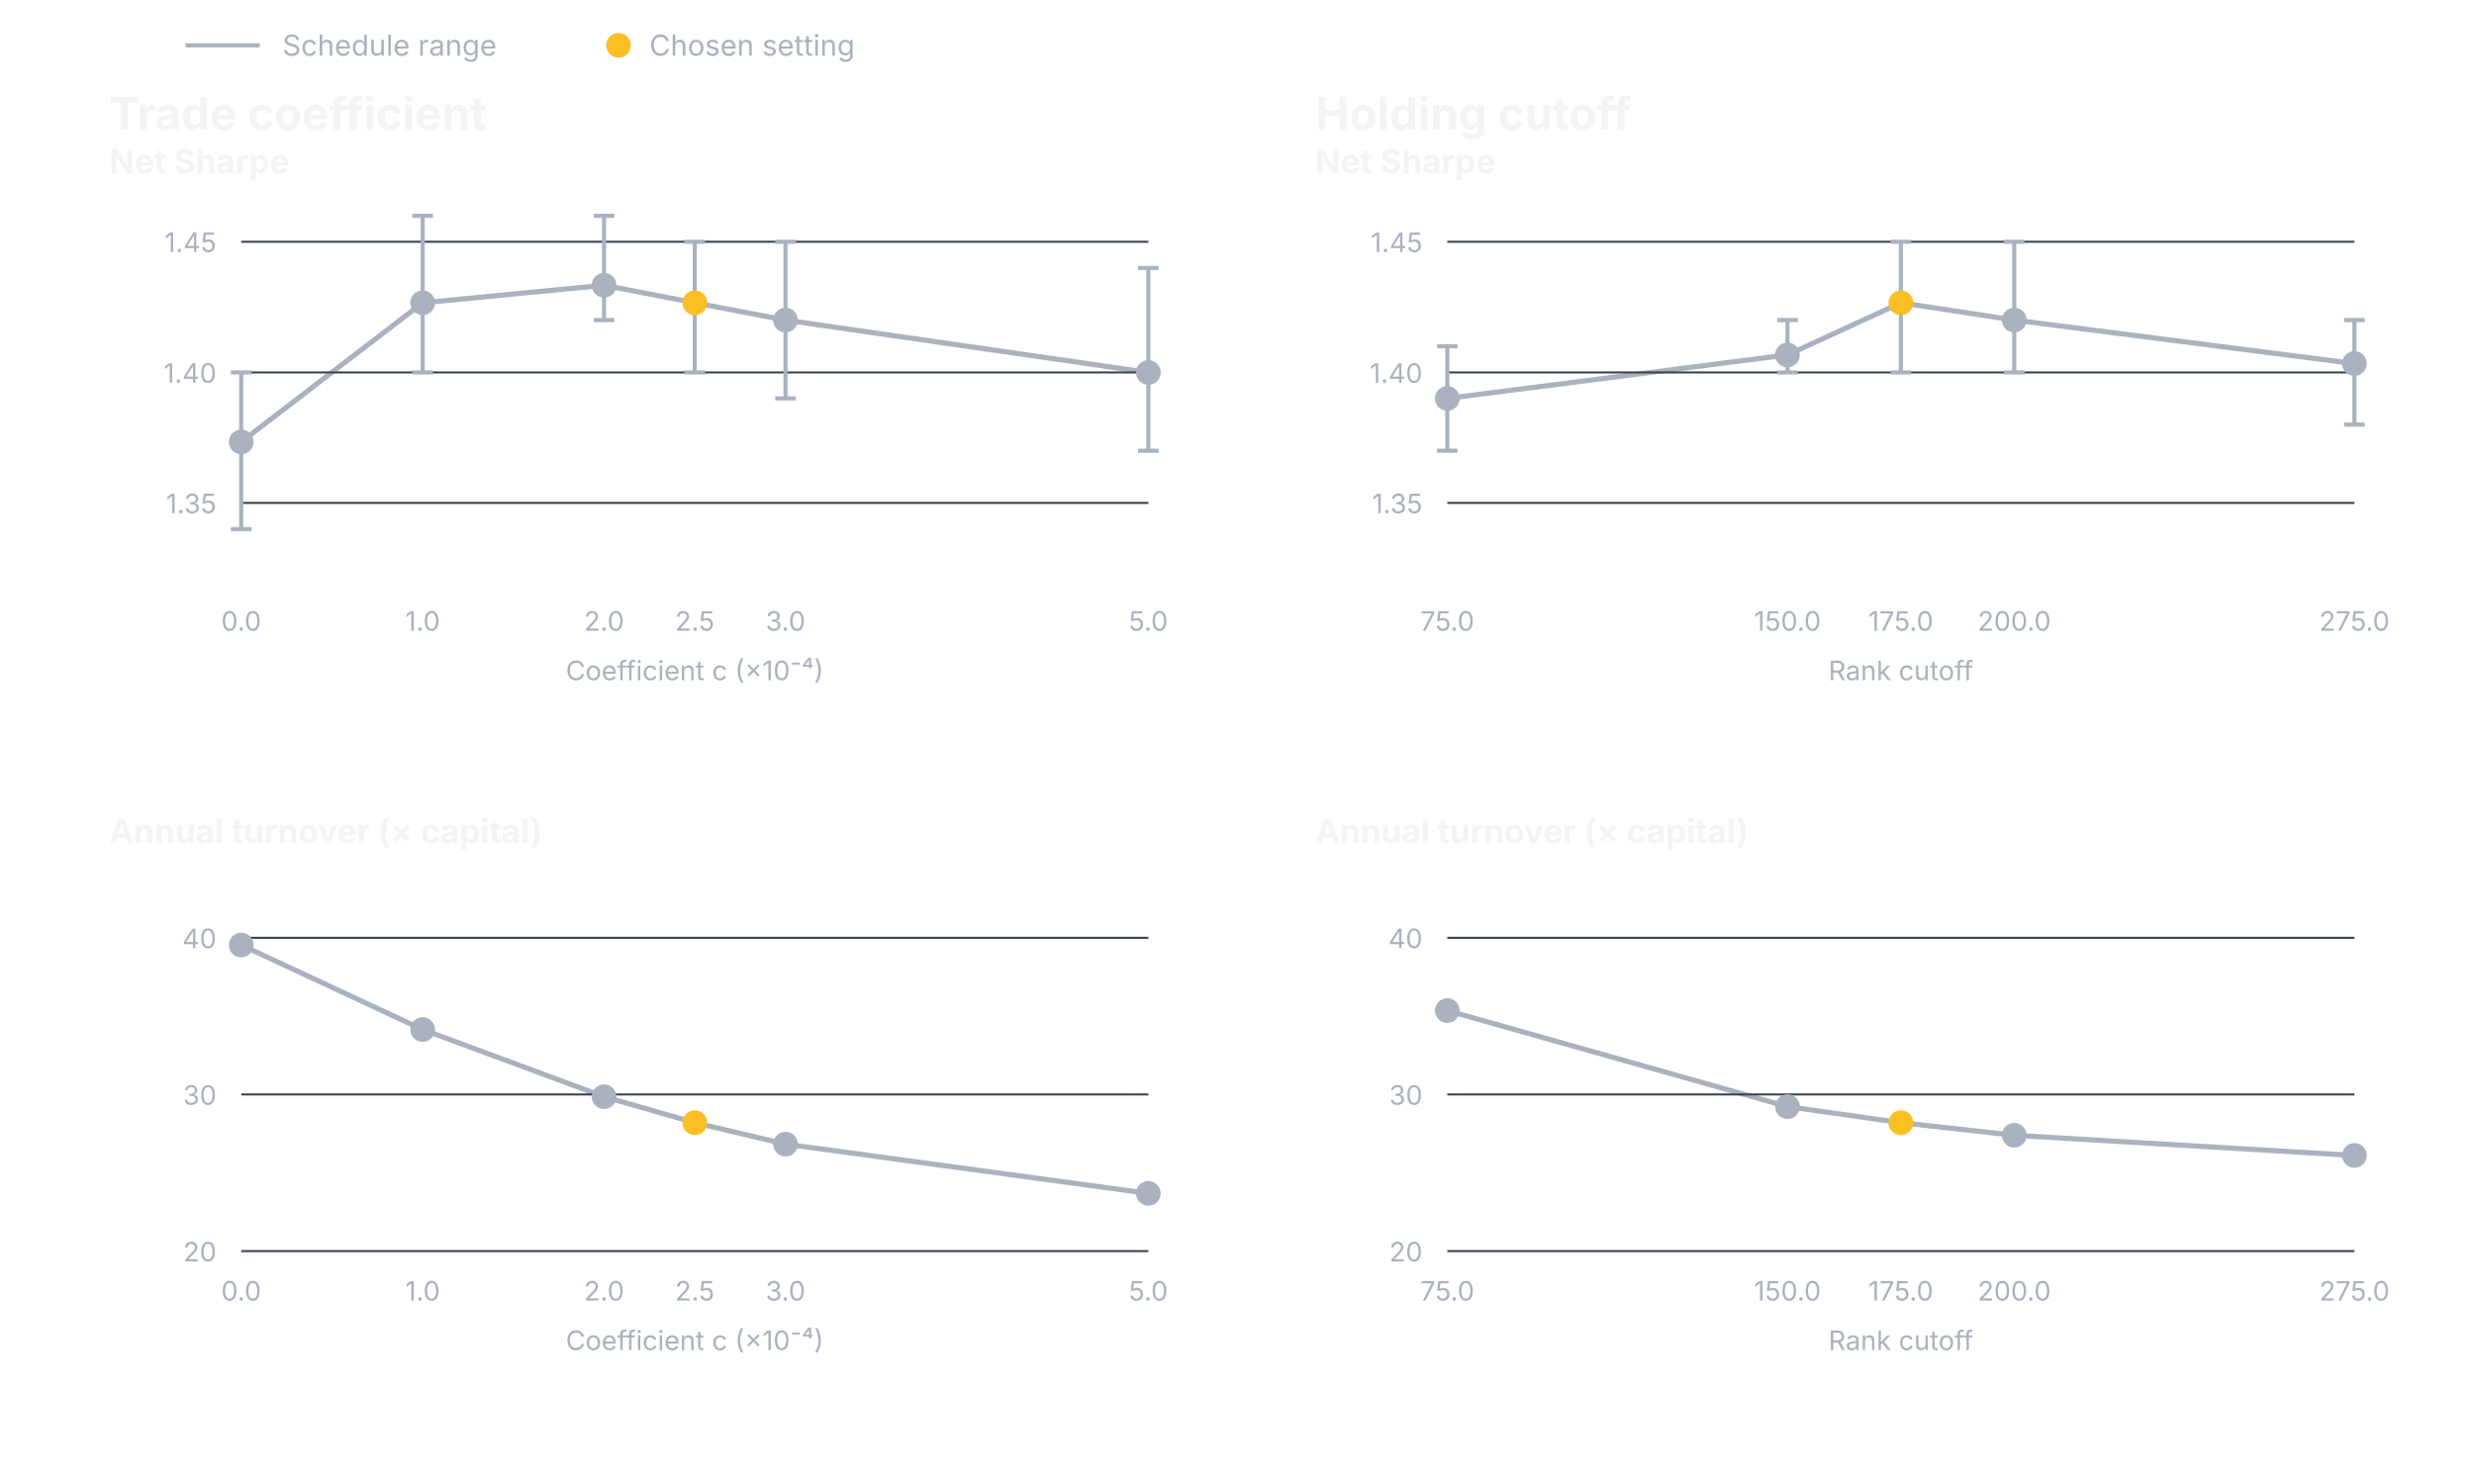
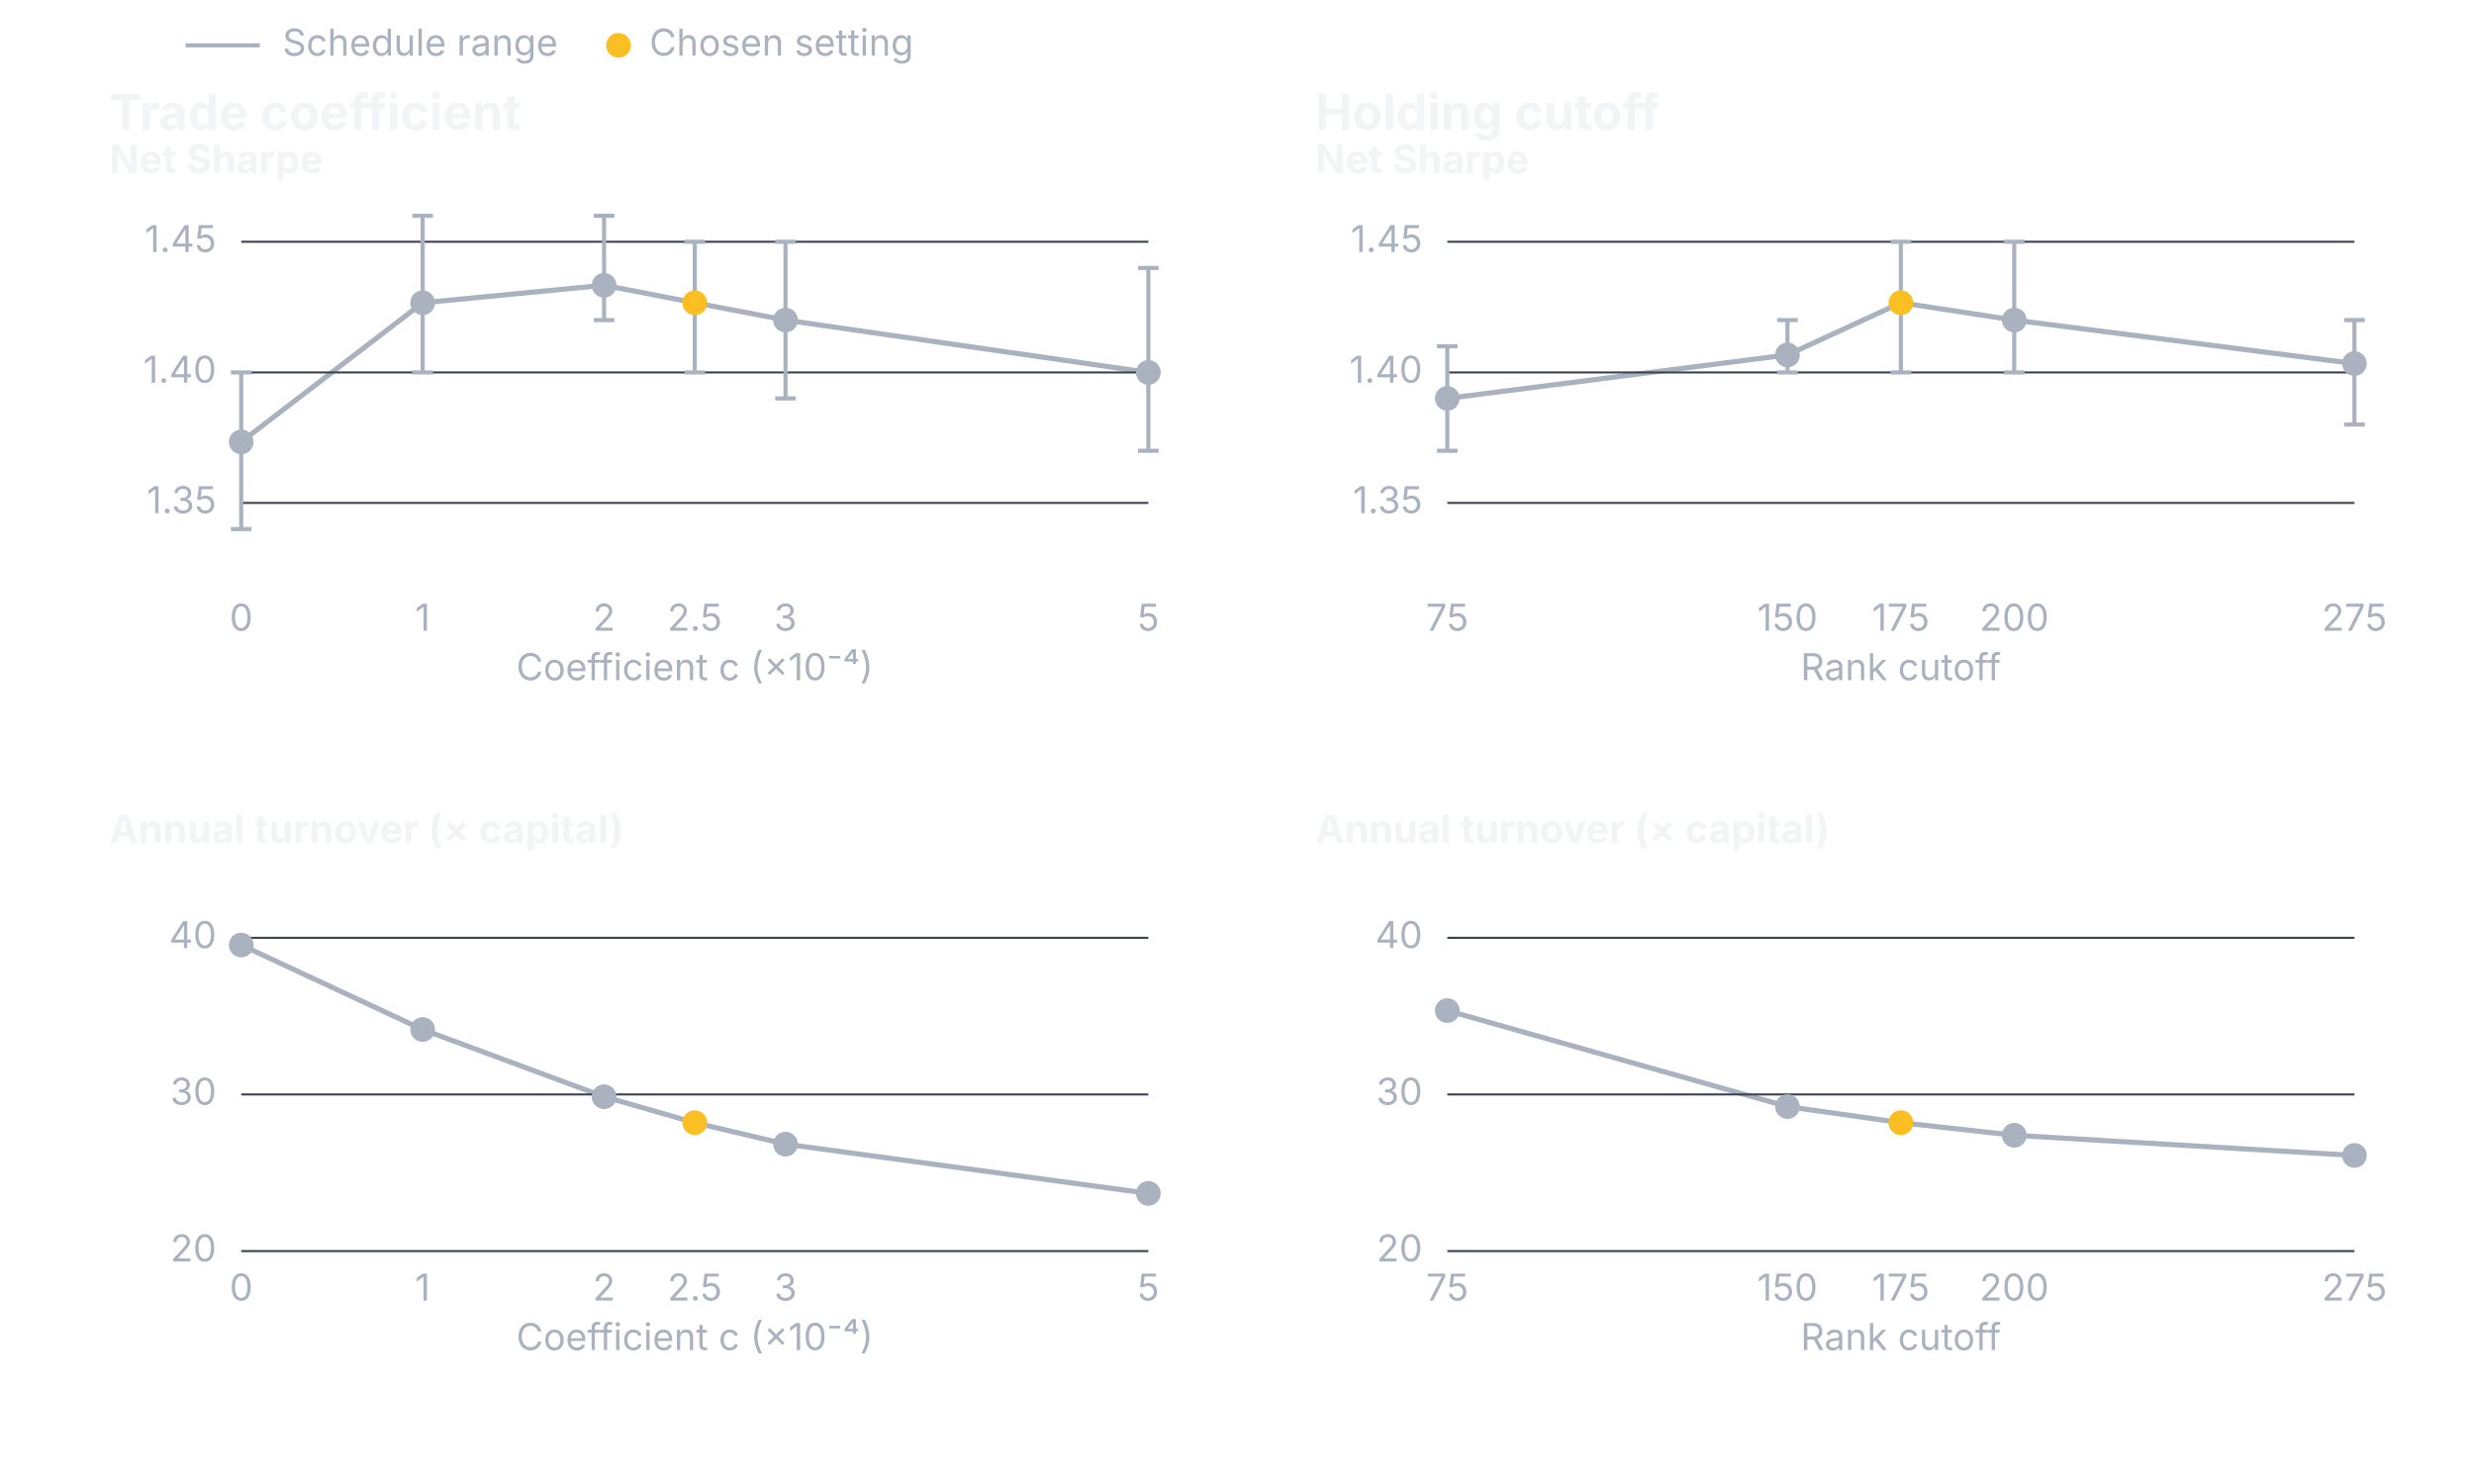
<svg xmlns="http://www.w3.org/2000/svg" width="1200" height="720" viewBox="0 0 1200 720" role="img" aria-labelledby="title desc">
  <g font-family="Inter, -apple-system, BlinkMacSystemFont, Segoe UI, sans-serif">
    <line x1="90.0" y1="22.0" x2="126.0" y2="22.0" stroke="#AAB2C0" stroke-width="2" />
-     <text x="137.0" y="27.0" fill="#AAB2C0" font-size="14" font-weight="400" text-anchor="start">Schedule range</text>
+     <text x="137.0" y="27.0" fill="#AAB2C0" font-size="18" font-weight="400" text-anchor="start">Schedule range</text>
    <circle cx="300" cy="22" r="6" fill="#FBBF24" />
-     <text x="315.0" y="27.0" fill="#AAB2C0" font-size="14" font-weight="400" text-anchor="start">Chosen setting</text>
-     <text x="53.0" y="63.0" fill="#F3F4F6" font-size="22" font-weight="650" text-anchor="start">Trade coefficient</text>
+     <text x="315.0" y="27.0" fill="#AAB2C0" font-size="18" font-weight="400" text-anchor="start">Chosen setting</text>
+     <text x="53.0" y="63.0" fill="#F3F4F6" font-size="24" font-weight="650" text-anchor="start">Trade coefficient</text>
    <path d="M117.0,214.4 L205.0,146.9 L293.0,138.4 L337.0,146.9 L381.0,155.3 L557.0,180.7" fill="none" stroke="#AAB2C0" stroke-width="2.5" stroke-linecap="round" stroke-linejoin="round" />
-     <text x="53.0" y="84.0" fill="#F3F4F6" font-size="16" font-weight="650" text-anchor="start">Net Sharpe</text>
+     <text x="53.0" y="84.0" fill="#F3F4F6" font-size="19" font-weight="650" text-anchor="start">Net Sharpe</text>
    <line x1="117.0" y1="244.0" x2="557.0" y2="244.0" stroke="#3B4250" stroke-width="1" />
-     <text x="105.0" y="249.0" fill="#AAB2C0" font-size="13" font-weight="400" text-anchor="end">1.35</text>
+     <text x="105.0" y="249.0" fill="#AAB2C0" font-size="18" font-weight="400" text-anchor="end">1.35</text>
    <line x1="117.0" y1="180.7" x2="557.0" y2="180.7" stroke="#3B4250" stroke-width="1" />
-     <text x="105.0" y="185.7" fill="#AAB2C0" font-size="13" font-weight="400" text-anchor="end">1.40</text>
+     <text x="105.0" y="185.7" fill="#AAB2C0" font-size="18" font-weight="400" text-anchor="end">1.40</text>
    <line x1="117.0" y1="117.3" x2="557.0" y2="117.3" stroke="#3B4250" stroke-width="1" />
-     <text x="105.0" y="122.3" fill="#AAB2C0" font-size="13" font-weight="400" text-anchor="end">1.45</text>
+     <text x="105.0" y="122.3" fill="#AAB2C0" font-size="18" font-weight="400" text-anchor="end">1.45</text>
    <line x1="117.0" y1="256.7" x2="117.0" y2="180.7" stroke="#AAB2C0" stroke-width="2" />
    <line x1="112.0" y1="256.7" x2="122.0" y2="256.7" stroke="#AAB2C0" stroke-width="2" />
    <line x1="112.0" y1="180.7" x2="122.0" y2="180.7" stroke="#AAB2C0" stroke-width="2" />
    <circle cx="117.0" cy="214.4" r="6" fill="#AAB2C0" />
-     <text x="117.0" y="306.0" fill="#AAB2C0" font-size="13" font-weight="400" text-anchor="middle">0.0</text>
+     <text x="117.0" y="306.0" fill="#AAB2C0" font-size="18" font-weight="400" text-anchor="middle">0</text>
    <line x1="205.0" y1="180.7" x2="205.0" y2="104.7" stroke="#AAB2C0" stroke-width="2" />
    <line x1="200.0" y1="180.7" x2="210.0" y2="180.7" stroke="#AAB2C0" stroke-width="2" />
    <line x1="200.0" y1="104.7" x2="210.0" y2="104.7" stroke="#AAB2C0" stroke-width="2" />
    <circle cx="205.0" cy="146.9" r="6" fill="#AAB2C0" />
-     <text x="205.0" y="306.0" fill="#AAB2C0" font-size="13" font-weight="400" text-anchor="middle">1.0</text>
+     <text x="205.0" y="306.0" fill="#AAB2C0" font-size="18" font-weight="400" text-anchor="middle">1</text>
    <line x1="293.0" y1="155.3" x2="293.0" y2="104.7" stroke="#AAB2C0" stroke-width="2" />
    <line x1="288.0" y1="155.3" x2="298.0" y2="155.3" stroke="#AAB2C0" stroke-width="2" />
    <line x1="288.0" y1="104.7" x2="298.0" y2="104.7" stroke="#AAB2C0" stroke-width="2" />
    <circle cx="293.0" cy="138.4" r="6" fill="#AAB2C0" />
-     <text x="293.0" y="306.0" fill="#AAB2C0" font-size="13" font-weight="400" text-anchor="middle">2.0</text>
+     <text x="293.0" y="306.0" fill="#AAB2C0" font-size="18" font-weight="400" text-anchor="middle">2</text>
    <line x1="337.0" y1="180.7" x2="337.0" y2="117.3" stroke="#AAB2C0" stroke-width="2" />
    <line x1="332.0" y1="180.7" x2="342.0" y2="180.7" stroke="#AAB2C0" stroke-width="2" />
    <line x1="332.0" y1="117.3" x2="342.0" y2="117.3" stroke="#AAB2C0" stroke-width="2" />
    <circle cx="337.0" cy="146.9" r="6" fill="#FBBF24" />
-     <text x="337.0" y="306.0" fill="#AAB2C0" font-size="13" font-weight="400" text-anchor="middle">2.5</text>
+     <text x="337.0" y="306.0" fill="#AAB2C0" font-size="18" font-weight="400" text-anchor="middle">2.5</text>
    <line x1="381.0" y1="193.3" x2="381.0" y2="117.3" stroke="#AAB2C0" stroke-width="2" />
    <line x1="376.0" y1="193.3" x2="386.0" y2="193.3" stroke="#AAB2C0" stroke-width="2" />
    <line x1="376.0" y1="117.3" x2="386.0" y2="117.3" stroke="#AAB2C0" stroke-width="2" />
    <circle cx="381.0" cy="155.3" r="6" fill="#AAB2C0" />
-     <text x="381.0" y="306.0" fill="#AAB2C0" font-size="13" font-weight="400" text-anchor="middle">3.0</text>
+     <text x="381.0" y="306.0" fill="#AAB2C0" font-size="18" font-weight="400" text-anchor="middle">3</text>
    <line x1="557.0" y1="218.7" x2="557.0" y2="130.0" stroke="#AAB2C0" stroke-width="2" />
    <line x1="552.0" y1="218.7" x2="562.0" y2="218.7" stroke="#AAB2C0" stroke-width="2" />
    <line x1="552.0" y1="130.0" x2="562.0" y2="130.0" stroke="#AAB2C0" stroke-width="2" />
    <circle cx="557.0" cy="180.7" r="6" fill="#AAB2C0" />
-     <text x="557.0" y="306.0" fill="#AAB2C0" font-size="13" font-weight="400" text-anchor="middle">5.0</text>
-     <text x="337.0" y="330.0" fill="#AAB2C0" font-size="13" font-weight="400" text-anchor="middle">Coefficient c (×10⁻⁴)</text>
-     <text x="638.0" y="63.0" fill="#F3F4F6" font-size="22" font-weight="650" text-anchor="start">Holding cutoff</text>
+     <text x="557.0" y="306.0" fill="#AAB2C0" font-size="18" font-weight="400" text-anchor="middle">5</text>
+     <text x="337.0" y="330.0" fill="#AAB2C0" font-size="18" font-weight="400" text-anchor="middle">Coefficient c (×10⁻⁴)</text>
+     <text x="638.0" y="63.0" fill="#F3F4F6" font-size="24" font-weight="650" text-anchor="start">Holding cutoff</text>
    <path d="M702.0,193.3 L867.0,172.2 L922.0,146.9 L977.0,155.3 L1142.0,176.4" fill="none" stroke="#AAB2C0" stroke-width="2.5" stroke-linecap="round" stroke-linejoin="round" />
-     <text x="638.0" y="84.0" fill="#F3F4F6" font-size="16" font-weight="650" text-anchor="start">Net Sharpe</text>
+     <text x="638.0" y="84.0" fill="#F3F4F6" font-size="19" font-weight="650" text-anchor="start">Net Sharpe</text>
    <line x1="702.0" y1="244.0" x2="1142.0" y2="244.0" stroke="#3B4250" stroke-width="1" />
-     <text x="690.0" y="249.0" fill="#AAB2C0" font-size="13" font-weight="400" text-anchor="end">1.35</text>
+     <text x="690.0" y="249.0" fill="#AAB2C0" font-size="18" font-weight="400" text-anchor="end">1.35</text>
    <line x1="702.0" y1="180.7" x2="1142.0" y2="180.7" stroke="#3B4250" stroke-width="1" />
-     <text x="690.0" y="185.7" fill="#AAB2C0" font-size="13" font-weight="400" text-anchor="end">1.40</text>
+     <text x="690.0" y="185.7" fill="#AAB2C0" font-size="18" font-weight="400" text-anchor="end">1.40</text>
    <line x1="702.0" y1="117.3" x2="1142.0" y2="117.3" stroke="#3B4250" stroke-width="1" />
-     <text x="690.0" y="122.3" fill="#AAB2C0" font-size="13" font-weight="400" text-anchor="end">1.45</text>
+     <text x="690.0" y="122.3" fill="#AAB2C0" font-size="18" font-weight="400" text-anchor="end">1.45</text>
    <line x1="702.0" y1="218.7" x2="702.0" y2="168.0" stroke="#AAB2C0" stroke-width="2" />
    <line x1="697.0" y1="218.7" x2="707.0" y2="218.7" stroke="#AAB2C0" stroke-width="2" />
    <line x1="697.0" y1="168.0" x2="707.0" y2="168.0" stroke="#AAB2C0" stroke-width="2" />
    <circle cx="702.0" cy="193.3" r="6" fill="#AAB2C0" />
-     <text x="702.0" y="306.0" fill="#AAB2C0" font-size="13" font-weight="400" text-anchor="middle">75.0</text>
+     <text x="702.0" y="306.0" fill="#AAB2C0" font-size="18" font-weight="400" text-anchor="middle">75</text>
    <line x1="867.0" y1="180.7" x2="867.0" y2="155.3" stroke="#AAB2C0" stroke-width="2" />
    <line x1="862.0" y1="180.7" x2="872.0" y2="180.7" stroke="#AAB2C0" stroke-width="2" />
    <line x1="862.0" y1="155.3" x2="872.0" y2="155.3" stroke="#AAB2C0" stroke-width="2" />
    <circle cx="867.0" cy="172.2" r="6" fill="#AAB2C0" />
-     <text x="867.0" y="306.0" fill="#AAB2C0" font-size="13" font-weight="400" text-anchor="middle">150.0</text>
+     <text x="867.0" y="306.0" fill="#AAB2C0" font-size="18" font-weight="400" text-anchor="middle">150</text>
    <line x1="922.0" y1="180.7" x2="922.0" y2="117.3" stroke="#AAB2C0" stroke-width="2" />
    <line x1="917.0" y1="180.7" x2="927.0" y2="180.7" stroke="#AAB2C0" stroke-width="2" />
    <line x1="917.0" y1="117.3" x2="927.0" y2="117.3" stroke="#AAB2C0" stroke-width="2" />
    <circle cx="922.0" cy="146.9" r="6" fill="#FBBF24" />
-     <text x="922.0" y="306.0" fill="#AAB2C0" font-size="13" font-weight="400" text-anchor="middle">175.0</text>
+     <text x="922.0" y="306.0" fill="#AAB2C0" font-size="18" font-weight="400" text-anchor="middle">175</text>
    <line x1="977.0" y1="180.7" x2="977.0" y2="117.3" stroke="#AAB2C0" stroke-width="2" />
    <line x1="972.0" y1="180.7" x2="982.0" y2="180.7" stroke="#AAB2C0" stroke-width="2" />
    <line x1="972.0" y1="117.3" x2="982.0" y2="117.3" stroke="#AAB2C0" stroke-width="2" />
    <circle cx="977.0" cy="155.3" r="6" fill="#AAB2C0" />
-     <text x="977.0" y="306.0" fill="#AAB2C0" font-size="13" font-weight="400" text-anchor="middle">200.0</text>
+     <text x="977.0" y="306.0" fill="#AAB2C0" font-size="18" font-weight="400" text-anchor="middle">200</text>
    <line x1="1142.0" y1="206.0" x2="1142.0" y2="155.3" stroke="#AAB2C0" stroke-width="2" />
    <line x1="1137.0" y1="206.0" x2="1147.0" y2="206.0" stroke="#AAB2C0" stroke-width="2" />
    <line x1="1137.0" y1="155.3" x2="1147.0" y2="155.3" stroke="#AAB2C0" stroke-width="2" />
    <circle cx="1142.0" cy="176.4" r="6" fill="#AAB2C0" />
-     <text x="1142.0" y="306.0" fill="#AAB2C0" font-size="13" font-weight="400" text-anchor="middle">275.0</text>
-     <text x="922.0" y="330.0" fill="#AAB2C0" font-size="13" font-weight="400" text-anchor="middle">Rank cutoff</text>
-     <text x="53.0" y="409.0" fill="#F3F4F6" font-size="16" font-weight="650" text-anchor="start">Annual turnover (× capital)</text>
+     <text x="1142.0" y="306.0" fill="#AAB2C0" font-size="18" font-weight="400" text-anchor="middle">275</text>
+     <text x="922.0" y="330.0" fill="#AAB2C0" font-size="18" font-weight="400" text-anchor="middle">Rank cutoff</text>
+     <text x="53.0" y="409.0" fill="#F3F4F6" font-size="19" font-weight="650" text-anchor="start">Annual turnover (× capital)</text>
    <path d="M117.0,458.5 L205.0,499.5 L293.0,532.1 L337.0,544.7 L381.0,555.1 L557.0,579.0" fill="none" stroke="#AAB2C0" stroke-width="2.5" stroke-linecap="round" stroke-linejoin="round" />
    <line x1="117.0" y1="607.0" x2="557.0" y2="607.0" stroke="#3B4250" stroke-width="1" />
-     <text x="105.0" y="612.0" fill="#AAB2C0" font-size="13" font-weight="400" text-anchor="end">20</text>
+     <text x="105.0" y="612.0" fill="#AAB2C0" font-size="18" font-weight="400" text-anchor="end">20</text>
    <line x1="117.0" y1="531.0" x2="557.0" y2="531.0" stroke="#3B4250" stroke-width="1" />
-     <text x="105.0" y="536.0" fill="#AAB2C0" font-size="13" font-weight="400" text-anchor="end">30</text>
+     <text x="105.0" y="536.0" fill="#AAB2C0" font-size="18" font-weight="400" text-anchor="end">30</text>
    <line x1="117.0" y1="455.0" x2="557.0" y2="455.0" stroke="#3B4250" stroke-width="1" />
-     <text x="105.0" y="460.0" fill="#AAB2C0" font-size="13" font-weight="400" text-anchor="end">40</text>
+     <text x="105.0" y="460.0" fill="#AAB2C0" font-size="18" font-weight="400" text-anchor="end">40</text>
    <line x1="117.0" y1="459.1" x2="117.0" y2="458.1" stroke="#AAB2C0" stroke-width="2" />
    <line x1="112.0" y1="459.1" x2="122.0" y2="459.1" stroke="#AAB2C0" stroke-width="2" />
    <line x1="112.0" y1="458.1" x2="122.0" y2="458.1" stroke="#AAB2C0" stroke-width="2" />
    <circle cx="117.0" cy="458.5" r="6" fill="#AAB2C0" />
-     <text x="117.0" y="631.0" fill="#AAB2C0" font-size="13" font-weight="400" text-anchor="middle">0.0</text>
+     <text x="117.0" y="631.0" fill="#AAB2C0" font-size="18" font-weight="400" text-anchor="middle">0</text>
    <line x1="205.0" y1="500.0" x2="205.0" y2="499.0" stroke="#AAB2C0" stroke-width="2" />
    <line x1="200.0" y1="500.0" x2="210.0" y2="500.0" stroke="#AAB2C0" stroke-width="2" />
    <line x1="200.0" y1="499.0" x2="210.0" y2="499.0" stroke="#AAB2C0" stroke-width="2" />
    <circle cx="205.0" cy="499.5" r="6" fill="#AAB2C0" />
-     <text x="205.0" y="631.0" fill="#AAB2C0" font-size="13" font-weight="400" text-anchor="middle">1.0</text>
+     <text x="205.0" y="631.0" fill="#AAB2C0" font-size="18" font-weight="400" text-anchor="middle">1</text>
    <line x1="293.0" y1="532.8" x2="293.0" y2="531.6" stroke="#AAB2C0" stroke-width="2" />
    <line x1="288.0" y1="532.8" x2="298.0" y2="532.8" stroke="#AAB2C0" stroke-width="2" />
    <line x1="288.0" y1="531.6" x2="298.0" y2="531.6" stroke="#AAB2C0" stroke-width="2" />
    <circle cx="293.0" cy="532.1" r="6" fill="#AAB2C0" />
-     <text x="293.0" y="631.0" fill="#AAB2C0" font-size="13" font-weight="400" text-anchor="middle">2.0</text>
+     <text x="293.0" y="631.0" fill="#AAB2C0" font-size="18" font-weight="400" text-anchor="middle">2</text>
    <line x1="337.0" y1="545.4" x2="337.0" y2="544.2" stroke="#AAB2C0" stroke-width="2" />
    <line x1="332.0" y1="545.4" x2="342.0" y2="545.4" stroke="#AAB2C0" stroke-width="2" />
    <line x1="332.0" y1="544.2" x2="342.0" y2="544.2" stroke="#AAB2C0" stroke-width="2" />
    <circle cx="337.0" cy="544.7" r="6" fill="#FBBF24" />
-     <text x="337.0" y="631.0" fill="#AAB2C0" font-size="13" font-weight="400" text-anchor="middle">2.5</text>
+     <text x="337.0" y="631.0" fill="#AAB2C0" font-size="18" font-weight="400" text-anchor="middle">2.5</text>
    <line x1="381.0" y1="555.8" x2="381.0" y2="554.8" stroke="#AAB2C0" stroke-width="2" />
    <line x1="376.0" y1="555.8" x2="386.0" y2="555.8" stroke="#AAB2C0" stroke-width="2" />
    <line x1="376.0" y1="554.8" x2="386.0" y2="554.8" stroke="#AAB2C0" stroke-width="2" />
    <circle cx="381.0" cy="555.1" r="6" fill="#AAB2C0" />
-     <text x="381.0" y="631.0" fill="#AAB2C0" font-size="13" font-weight="400" text-anchor="middle">3.0</text>
+     <text x="381.0" y="631.0" fill="#AAB2C0" font-size="18" font-weight="400" text-anchor="middle">3</text>
    <line x1="557.0" y1="579.6" x2="557.0" y2="578.5" stroke="#AAB2C0" stroke-width="2" />
    <line x1="552.0" y1="579.6" x2="562.0" y2="579.6" stroke="#AAB2C0" stroke-width="2" />
    <line x1="552.0" y1="578.5" x2="562.0" y2="578.5" stroke="#AAB2C0" stroke-width="2" />
    <circle cx="557.0" cy="579.0" r="6" fill="#AAB2C0" />
-     <text x="557.0" y="631.0" fill="#AAB2C0" font-size="13" font-weight="400" text-anchor="middle">5.0</text>
-     <text x="337.0" y="655.0" fill="#AAB2C0" font-size="13" font-weight="400" text-anchor="middle">Coefficient c (×10⁻⁴)</text>
-     <text x="638.0" y="409.0" fill="#F3F4F6" font-size="16" font-weight="650" text-anchor="start">Annual turnover (× capital)</text>
+     <text x="557.0" y="631.0" fill="#AAB2C0" font-size="18" font-weight="400" text-anchor="middle">5</text>
+     <text x="337.0" y="655.0" fill="#AAB2C0" font-size="18" font-weight="400" text-anchor="middle">Coefficient c (×10⁻⁴)</text>
+     <text x="638.0" y="409.0" fill="#F3F4F6" font-size="19" font-weight="650" text-anchor="start">Annual turnover (× capital)</text>
    <path d="M702.0,490.3 L867.0,536.9 L922.0,544.7 L977.0,550.8 L1142.0,560.6" fill="none" stroke="#AAB2C0" stroke-width="2.5" stroke-linecap="round" stroke-linejoin="round" />
    <line x1="702.0" y1="607.0" x2="1142.0" y2="607.0" stroke="#3B4250" stroke-width="1" />
-     <text x="690.0" y="612.0" fill="#AAB2C0" font-size="13" font-weight="400" text-anchor="end">20</text>
+     <text x="690.0" y="612.0" fill="#AAB2C0" font-size="18" font-weight="400" text-anchor="end">20</text>
    <line x1="702.0" y1="531.0" x2="1142.0" y2="531.0" stroke="#3B4250" stroke-width="1" />
-     <text x="690.0" y="536.0" fill="#AAB2C0" font-size="13" font-weight="400" text-anchor="end">30</text>
+     <text x="690.0" y="536.0" fill="#AAB2C0" font-size="18" font-weight="400" text-anchor="end">30</text>
    <line x1="702.0" y1="455.0" x2="1142.0" y2="455.0" stroke="#3B4250" stroke-width="1" />
-     <text x="690.0" y="460.0" fill="#AAB2C0" font-size="13" font-weight="400" text-anchor="end">40</text>
+     <text x="690.0" y="460.0" fill="#AAB2C0" font-size="18" font-weight="400" text-anchor="end">40</text>
    <line x1="702.0" y1="491.6" x2="702.0" y2="488.4" stroke="#AAB2C0" stroke-width="2" />
    <line x1="697.0" y1="491.6" x2="707.0" y2="491.6" stroke="#AAB2C0" stroke-width="2" />
    <line x1="697.0" y1="488.4" x2="707.0" y2="488.4" stroke="#AAB2C0" stroke-width="2" />
    <circle cx="702.0" cy="490.3" r="6" fill="#AAB2C0" />
-     <text x="702.0" y="631.0" fill="#AAB2C0" font-size="13" font-weight="400" text-anchor="middle">75.0</text>
+     <text x="702.0" y="631.0" fill="#AAB2C0" font-size="18" font-weight="400" text-anchor="middle">75</text>
    <line x1="867.0" y1="537.9" x2="867.0" y2="536.3" stroke="#AAB2C0" stroke-width="2" />
    <line x1="862.0" y1="537.9" x2="872.0" y2="537.9" stroke="#AAB2C0" stroke-width="2" />
    <line x1="862.0" y1="536.3" x2="872.0" y2="536.3" stroke="#AAB2C0" stroke-width="2" />
    <circle cx="867.0" cy="536.9" r="6" fill="#AAB2C0" />
-     <text x="867.0" y="631.0" fill="#AAB2C0" font-size="13" font-weight="400" text-anchor="middle">150.0</text>
+     <text x="867.0" y="631.0" fill="#AAB2C0" font-size="18" font-weight="400" text-anchor="middle">150</text>
    <line x1="922.0" y1="545.4" x2="922.0" y2="544.2" stroke="#AAB2C0" stroke-width="2" />
    <line x1="917.0" y1="545.4" x2="927.0" y2="545.4" stroke="#AAB2C0" stroke-width="2" />
    <line x1="917.0" y1="544.2" x2="927.0" y2="544.2" stroke="#AAB2C0" stroke-width="2" />
    <circle cx="922.0" cy="544.7" r="6" fill="#FBBF24" />
-     <text x="922.0" y="631.0" fill="#AAB2C0" font-size="13" font-weight="400" text-anchor="middle">175.0</text>
+     <text x="922.0" y="631.0" fill="#AAB2C0" font-size="18" font-weight="400" text-anchor="middle">175</text>
    <line x1="977.0" y1="551.4" x2="977.0" y2="550.4" stroke="#AAB2C0" stroke-width="2" />
    <line x1="972.0" y1="551.4" x2="982.0" y2="551.4" stroke="#AAB2C0" stroke-width="2" />
    <line x1="972.0" y1="550.4" x2="982.0" y2="550.4" stroke="#AAB2C0" stroke-width="2" />
    <circle cx="977.0" cy="550.8" r="6" fill="#AAB2C0" />
-     <text x="977.0" y="631.0" fill="#AAB2C0" font-size="13" font-weight="400" text-anchor="middle">200.0</text>
+     <text x="977.0" y="631.0" fill="#AAB2C0" font-size="18" font-weight="400" text-anchor="middle">200</text>
    <line x1="1142.0" y1="561.2" x2="1142.0" y2="559.9" stroke="#AAB2C0" stroke-width="2" />
    <line x1="1137.0" y1="561.2" x2="1147.0" y2="561.2" stroke="#AAB2C0" stroke-width="2" />
    <line x1="1137.0" y1="559.9" x2="1147.0" y2="559.9" stroke="#AAB2C0" stroke-width="2" />
    <circle cx="1142.0" cy="560.6" r="6" fill="#AAB2C0" />
-     <text x="1142.0" y="631.0" fill="#AAB2C0" font-size="13" font-weight="400" text-anchor="middle">275.0</text>
-     <text x="922.0" y="655.0" fill="#AAB2C0" font-size="13" font-weight="400" text-anchor="middle">Rank cutoff</text>
+     <text x="1142.0" y="631.0" fill="#AAB2C0" font-size="18" font-weight="400" text-anchor="middle">275</text>
+     <text x="922.0" y="655.0" fill="#AAB2C0" font-size="18" font-weight="400" text-anchor="middle">Rank cutoff</text>
  </g>
</svg>
